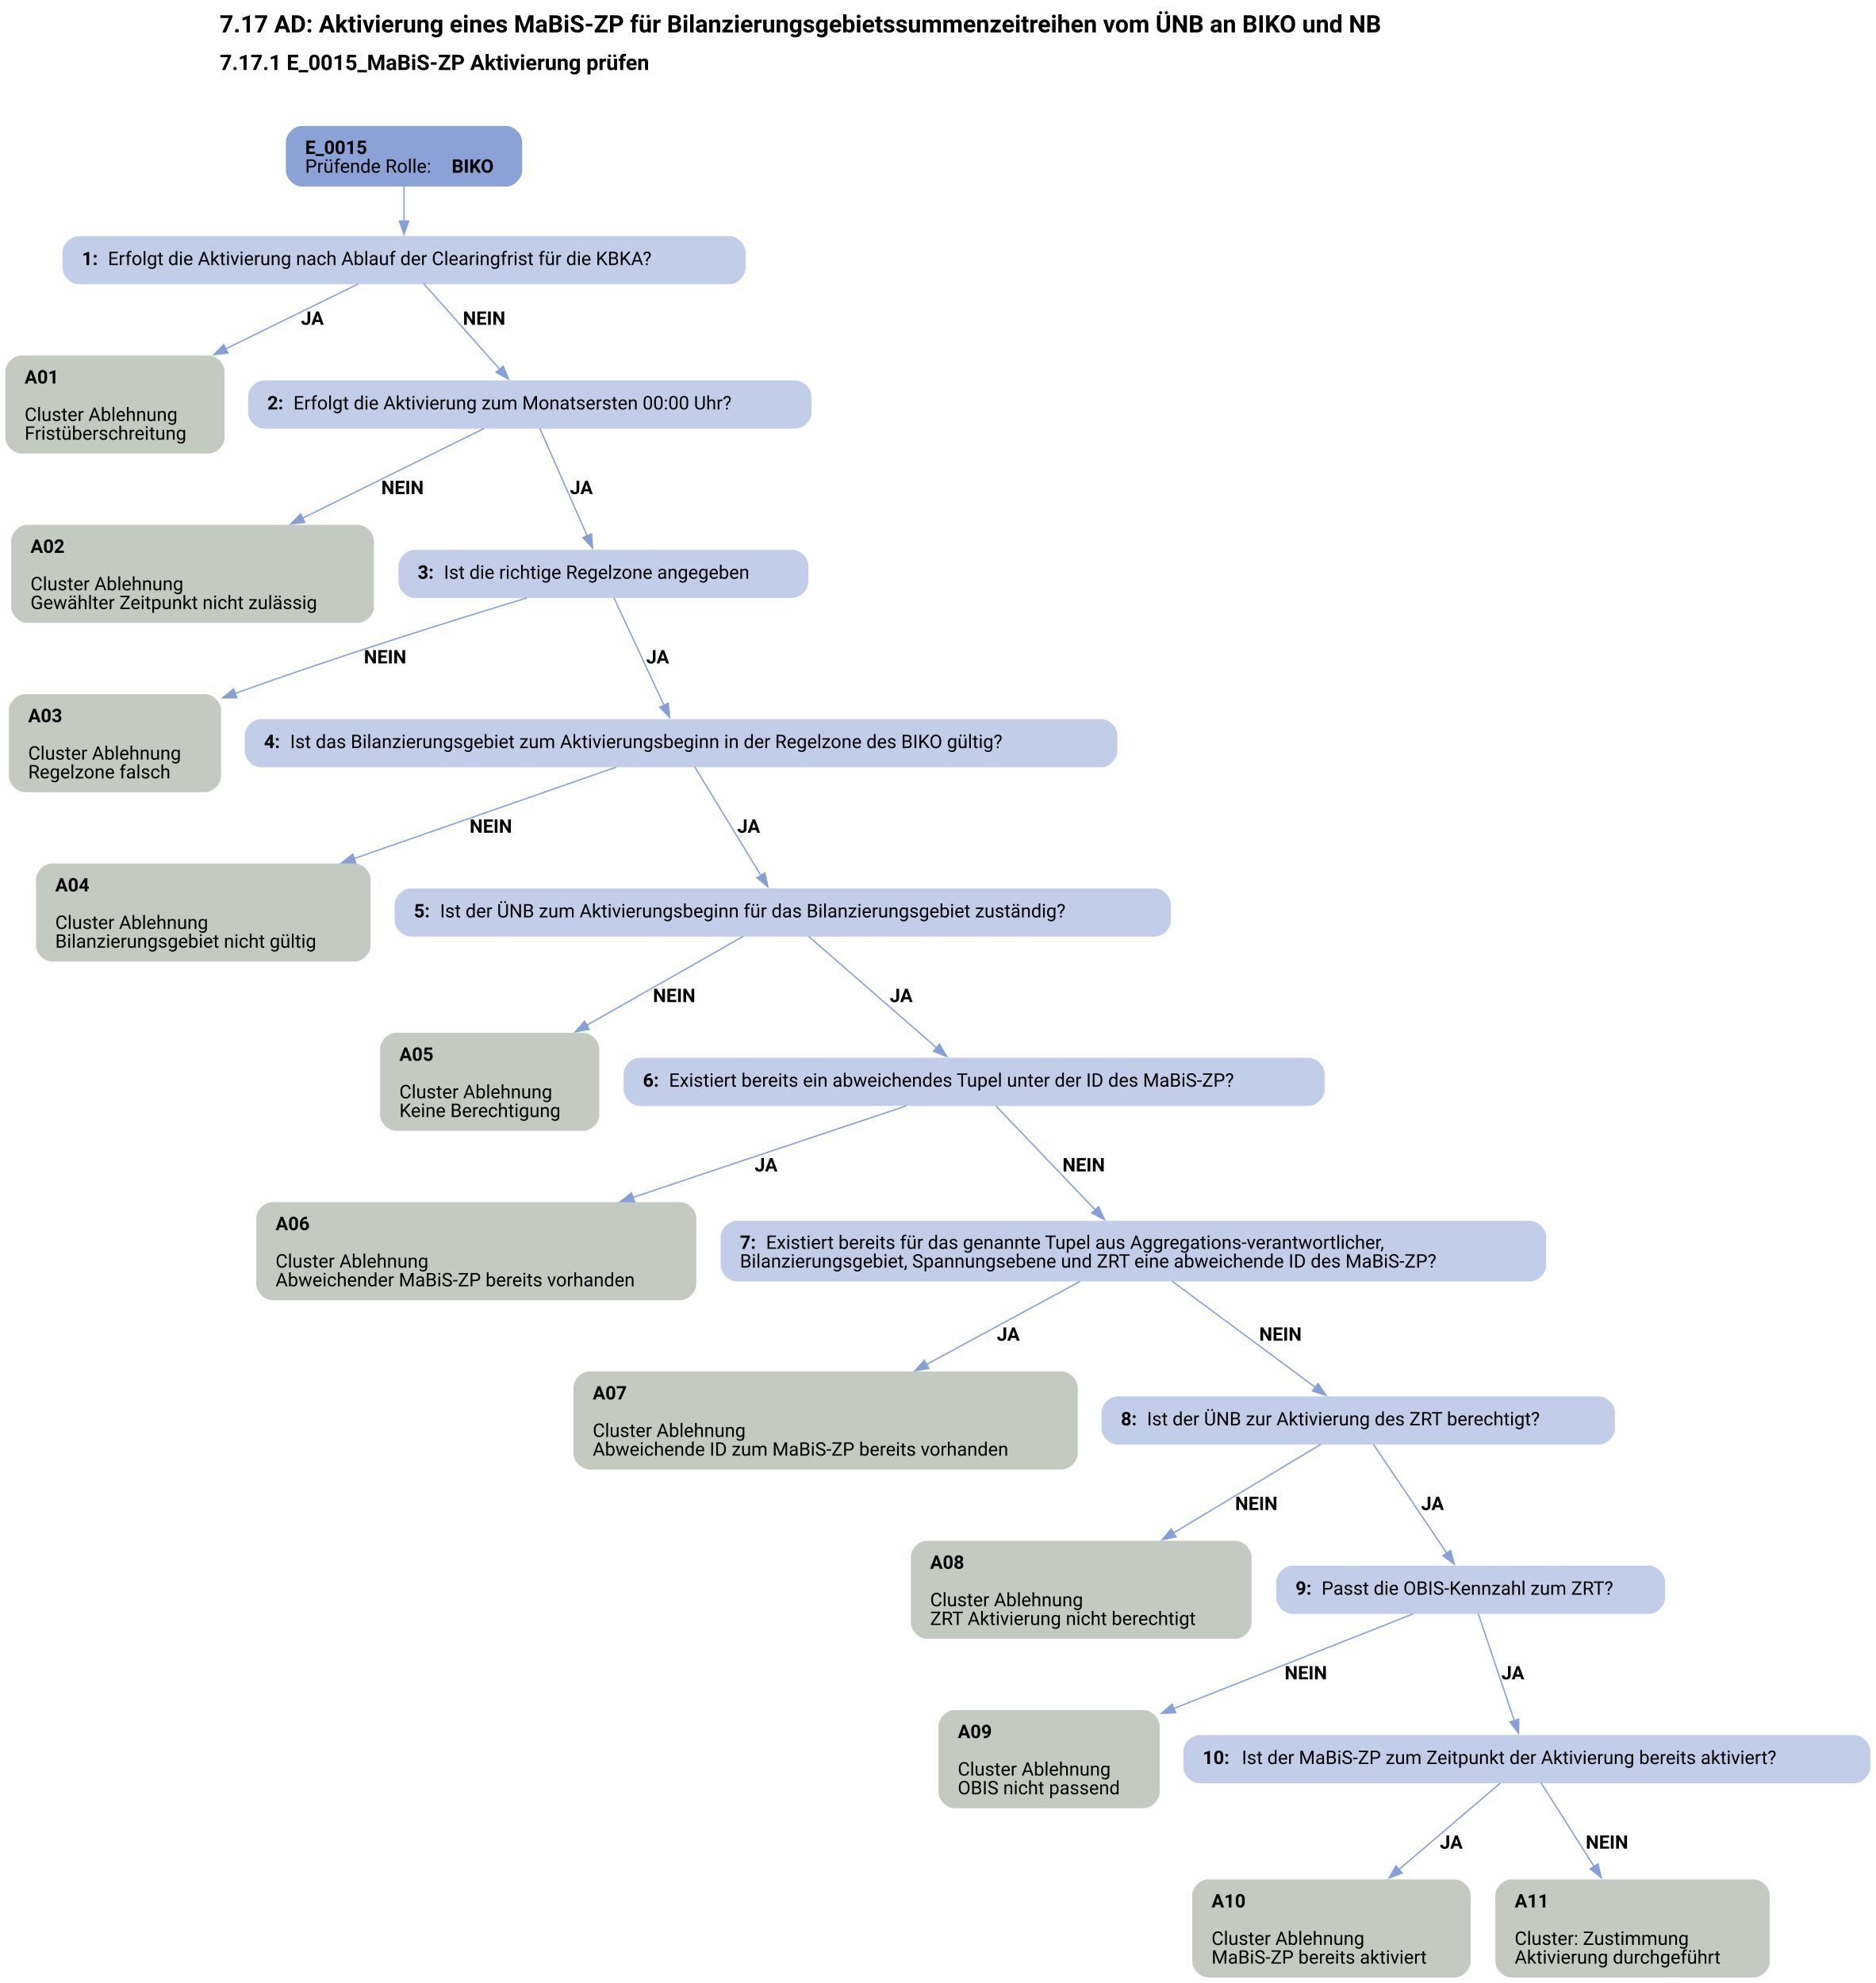
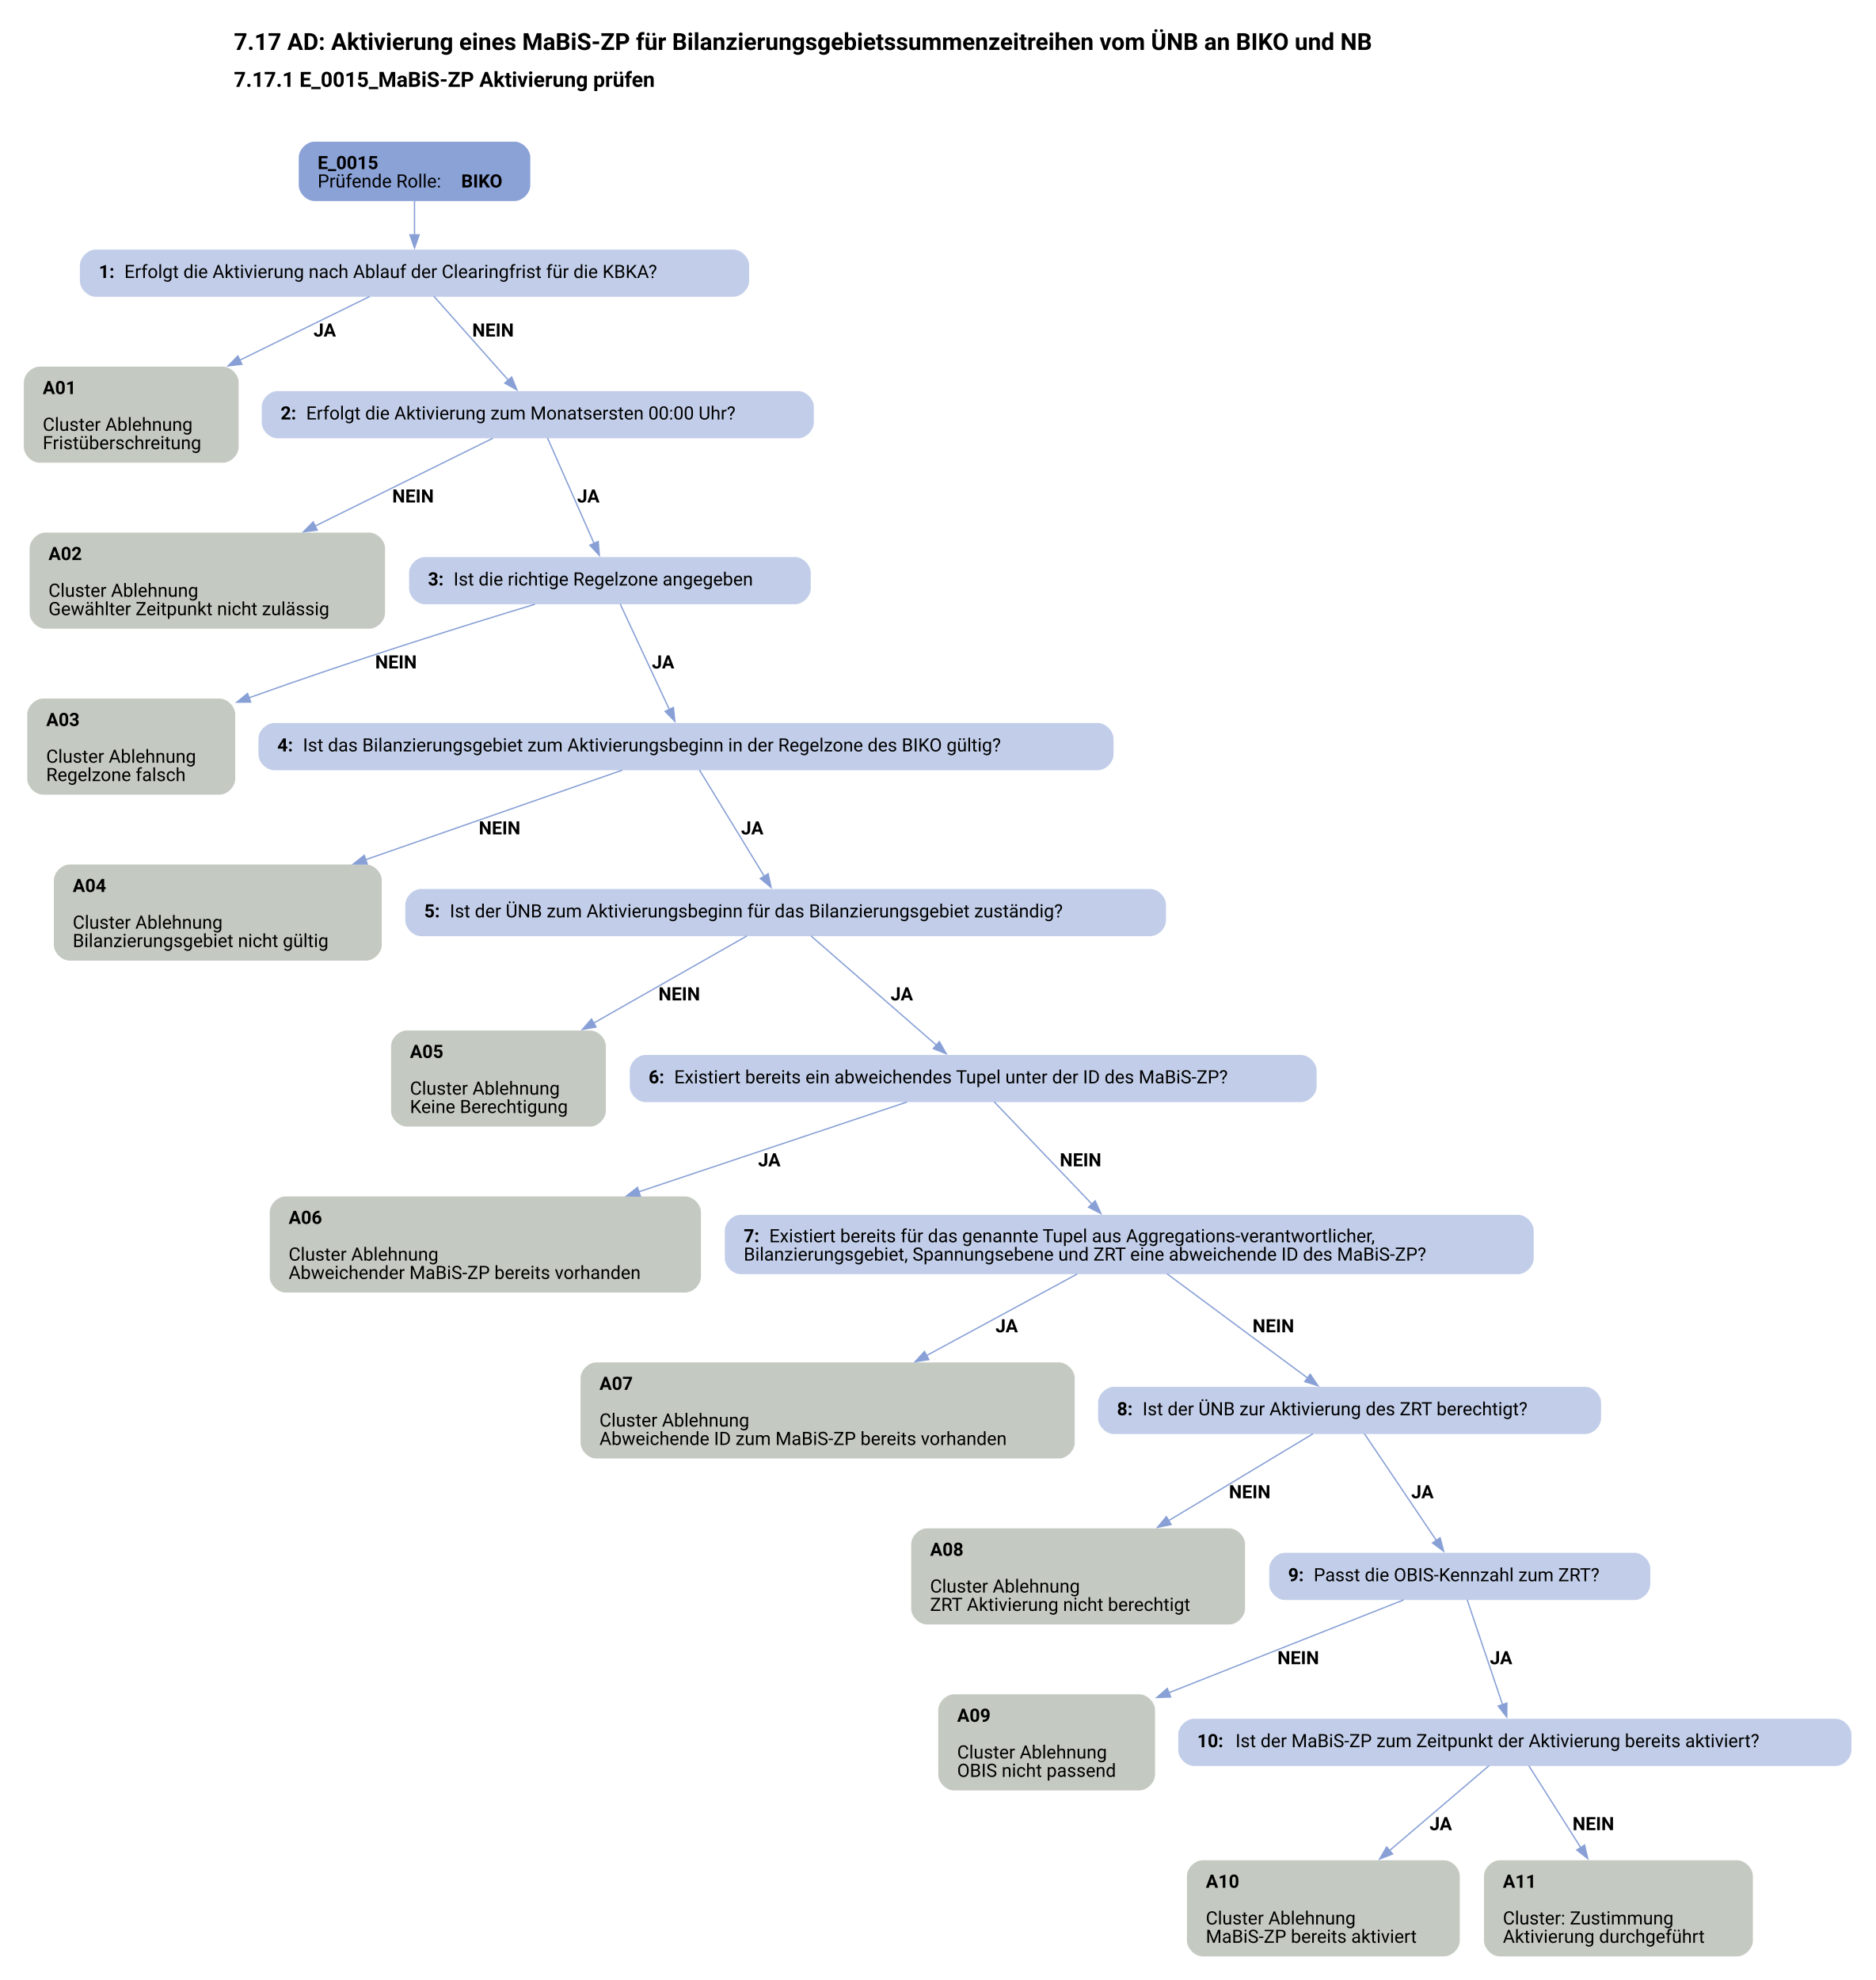
- <svg xmlns="http://www.w3.org/2000/svg" width="1362pt" height="1440pt" viewBox="0.00 0.00 1362.22 1440.00">
-   <g id="graph0" class="graph" transform="scale(0.971935 0.971935) rotate(0) translate(4 1477.58)">
+ <svg xmlns="http://www.w3.org/2000/svg" width="1364pt" height="1440pt" viewBox="0.00 0.00 1363.66 1440.00">
+   <g id="graph0" class="graph" transform="scale(0.953908 0.953908) rotate(0) translate(18 1491.58)">
    <text text-anchor="start" x="160.15" y="-1453.48" font-family="Roboto, sans-serif" font-weight="bold" font-size="18.00">7.17 AD: Aktivierung eines MaBiS-ZP für Bilanzierungsgebietssummenzeitreihen vom ÜNB an BIKO und NB</text>
    <text text-anchor="start" x="160.15" y="-1425.38" font-family="Roboto, sans-serif" font-weight="bold" font-size="16.00">7.17.1 E_0015_MaBiS-ZP Aktivierung prüfen</text>
    <g id="node1" class="node">
      <path fill="#8ba2d7" stroke="black" stroke-width="0" d="M374.17,-1383.58C374.17,-1383.58 221.62,-1383.58 221.62,-1383.58 215.62,-1383.58 209.62,-1377.58 209.62,-1371.58 209.62,-1371.58 209.62,-1350.3 209.62,-1350.3 209.62,-1344.3 215.62,-1338.3 221.62,-1338.3 221.62,-1338.3 374.17,-1338.3 374.17,-1338.3 380.17,-1338.3 386.17,-1344.3 386.17,-1350.3 386.17,-1350.3 386.17,-1371.58 386.17,-1371.58 386.17,-1377.58 380.17,-1383.58 374.17,-1383.58" />
      <text text-anchor="start" x="224.02" y="-1362.64" font-family="Roboto, sans-serif" font-weight="bold" font-size="14.00">E_0015</text>
      <text text-anchor="start" x="224.02" y="-1348.64" font-family="Roboto, sans-serif" font-size="14.00">Prüfende Rolle: </text>
      <text text-anchor="start" x="333.52" y="-1348.64" font-family="Roboto, sans-serif" font-weight="bold" font-size="14.00">BIKO</text>
    </g>
    <g id="node2" class="node">
      <path fill="#c2cee9" stroke="black" stroke-width="0" d="M541.05,-1301.3C541.05,-1301.3 54.75,-1301.3 54.75,-1301.3 48.75,-1301.3 42.75,-1295.3 42.75,-1289.3 42.75,-1289.3 42.75,-1277.3 42.75,-1277.3 42.75,-1271.3 48.75,-1265.3 54.75,-1265.3 54.75,-1265.3 541.05,-1265.3 541.05,-1265.3 547.05,-1265.3 553.05,-1271.3 553.05,-1277.3 553.05,-1277.3 553.05,-1289.3 553.05,-1289.3 553.05,-1295.3 547.05,-1301.3 541.05,-1301.3" />
      <text text-anchor="start" x="57.15" y="-1279.63" font-family="Roboto, sans-serif" font-weight="bold" font-size="14.00">1: </text>
      <text text-anchor="start" x="76.65" y="-1279.63" font-family="Roboto, sans-serif" font-size="14.00">Erfolgt die Aktivierung nach Ablauf der Clearingfrist für die KBKA?</text>
    </g>
    <g id="edge1" class="edge">
      <path fill="none" stroke="#88a0d6" d="M297.9,-1338.47C297.9,-1330.39 297.9,-1321.09 297.9,-1312.49" />
      <polygon fill="#88a0d6" stroke="#88a0d6" points="301.4,-1312.53 297.9,-1302.53 294.4,-1312.53 301.4,-1312.53" />
    </g>
    <g id="node3" class="node">
      <path fill="#c4cac1" stroke="black" stroke-width="0" d="M151.8,-1212.05C151.8,-1212.05 12,-1212.05 12,-1212.05 6,-1212.05 0,-1206.05 0,-1200.05 0,-1200.05 0,-1150.77 0,-1150.77 0,-1144.77 6,-1138.77 12,-1138.77 12,-1138.77 151.8,-1138.77 151.8,-1138.77 157.8,-1138.77 163.8,-1144.77 163.8,-1150.77 163.8,-1150.77 163.8,-1200.05 163.8,-1200.05 163.8,-1206.05 157.8,-1212.05 151.8,-1212.05" />
      <text text-anchor="start" x="14.4" y="-1191.11" font-family="Roboto, sans-serif" font-weight="bold" font-size="14.00">A01</text>
      <text text-anchor="start" x="14.4" y="-1163.11" font-family="Roboto, sans-serif" font-size="14.00">Cluster Ablehnung</text>
      <text text-anchor="start" x="14.4" y="-1149.11" font-family="Roboto, sans-serif" font-size="14.00">Fristüberschreitung</text>
    </g>
    <g id="edge2" class="edge">
      <path fill="none" stroke="#88a0d6" d="M263.67,-1265.52C237.04,-1252.46 198.94,-1233.79 164.49,-1216.9" />
      <polygon fill="#88a0d6" stroke="#88a0d6" points="166.29,-1213.88 155.77,-1212.62 163.21,-1220.17 166.29,-1213.88" />
      <text text-anchor="start" x="220.9" y="-1235" font-family="Roboto, sans-serif" font-weight="bold" font-size="14.00">JA</text>
    </g>
    <g id="node4" class="node">
      <path fill="#c2cee9" stroke="black" stroke-width="0" d="M590.42,-1193.41C590.42,-1193.41 193.38,-1193.41 193.38,-1193.41 187.38,-1193.41 181.38,-1187.41 181.38,-1181.41 181.38,-1181.41 181.38,-1169.41 181.38,-1169.41 181.38,-1163.41 187.38,-1157.41 193.38,-1157.41 193.38,-1157.41 590.42,-1157.41 590.42,-1157.41 596.42,-1157.41 602.42,-1163.41 602.42,-1169.41 602.42,-1169.41 602.42,-1181.41 602.42,-1181.41 602.42,-1187.41 596.42,-1193.41 590.42,-1193.41" />
      <text text-anchor="start" x="195.77" y="-1171.74" font-family="Roboto, sans-serif" font-weight="bold" font-size="14.00">2: </text>
      <text text-anchor="start" x="215.27" y="-1171.74" font-family="Roboto, sans-serif" font-size="14.00">Erfolgt die Aktivierung zum Monatsersten 00:00 Uhr?</text>
    </g>
    <g id="edge3" class="edge">
      <path fill="none" stroke="#88a0d6" d="M312.59,-1265.75C327.81,-1248.6 351.8,-1221.58 369.42,-1201.74" />
      <polygon fill="#88a0d6" stroke="#88a0d6" points="371.98,-1204.12 376,-1194.32 366.74,-1199.48 371.98,-1204.12" />
      <text text-anchor="start" x="341.9" y="-1235" font-family="Roboto, sans-serif" font-weight="bold" font-size="14.00">NEIN</text>
    </g>
    <g id="node5" class="node">
      <path fill="#c4cac1" stroke="black" stroke-width="0" d="M263.43,-1085.52C263.43,-1085.52 16.38,-1085.52 16.38,-1085.52 10.38,-1085.52 4.38,-1079.52 4.38,-1073.52 4.38,-1073.52 4.38,-1024.24 4.38,-1024.24 4.38,-1018.24 10.38,-1012.24 16.38,-1012.24 16.38,-1012.24 263.43,-1012.24 263.43,-1012.24 269.43,-1012.24 275.43,-1018.24 275.43,-1024.24 275.43,-1024.24 275.43,-1073.52 275.43,-1073.52 275.43,-1079.52 269.43,-1085.52 263.43,-1085.52" />
      <text text-anchor="start" x="18.78" y="-1064.58" font-family="Roboto, sans-serif" font-weight="bold" font-size="14.00">A02</text>
      <text text-anchor="start" x="18.78" y="-1036.58" font-family="Roboto, sans-serif" font-size="14.00">Cluster Ablehnung</text>
      <text text-anchor="start" x="18.78" y="-1022.58" font-family="Roboto, sans-serif" font-size="14.00">Gewählter Zeitpunkt nicht zulässig</text>
    </g>
    <g id="edge4" class="edge">
      <path fill="none" stroke="#88a0d6" d="M357.65,-1157.49C323,-1140.36 268.11,-1113.24 222.12,-1090.51" />
      <polygon fill="#88a0d6" stroke="#88a0d6" points="223.72,-1087.4 213.21,-1086.11 220.62,-1093.67 223.72,-1087.4" />
      <text text-anchor="start" x="280.9" y="-1108.47" font-family="Roboto, sans-serif" font-weight="bold" font-size="14.00">NEIN</text>
    </g>
    <g id="node6" class="node">
      <path fill="#c2cee9" stroke="black" stroke-width="0" d="M588.05,-1066.88C588.05,-1066.88 305.75,-1066.88 305.75,-1066.88 299.75,-1066.88 293.75,-1060.88 293.75,-1054.88 293.75,-1054.88 293.75,-1042.88 293.75,-1042.88 293.75,-1036.88 299.75,-1030.88 305.75,-1030.88 305.75,-1030.88 588.05,-1030.88 588.05,-1030.88 594.05,-1030.88 600.05,-1036.88 600.05,-1042.88 600.05,-1042.88 600.05,-1054.88 600.05,-1054.88 600.05,-1060.88 594.05,-1066.88 588.05,-1066.88" />
      <text text-anchor="start" x="308.15" y="-1045.2" font-family="Roboto, sans-serif" font-weight="bold" font-size="14.00">3: </text>
      <text text-anchor="start" x="327.65" y="-1045.2" font-family="Roboto, sans-serif" font-size="14.00">Ist die richtige Regelzone angegeben</text>
    </g>
    <g id="edge5" class="edge">
      <path fill="none" stroke="#88a0d6" d="M399.32,-1157.62C408.42,-1137 423.98,-1101.78 434.82,-1077.24" />
      <polygon fill="#88a0d6" stroke="#88a0d6" points="437.97,-1078.75 438.81,-1068.19 431.57,-1075.92 437.97,-1078.75" />
      <text text-anchor="start" x="421.9" y="-1108.47" font-family="Roboto, sans-serif" font-weight="bold" font-size="14.00">JA</text>
    </g>
    <g id="node7" class="node">
      <path fill="#c4cac1" stroke="black" stroke-width="0" d="M149.18,-958.99C149.18,-958.99 14.62,-958.99 14.62,-958.99 8.62,-958.99 2.62,-952.99 2.62,-946.99 2.62,-946.99 2.62,-897.71 2.62,-897.71 2.62,-891.71 8.62,-885.71 14.62,-885.71 14.62,-885.71 149.18,-885.71 149.18,-885.71 155.18,-885.71 161.18,-891.71 161.18,-897.71 161.18,-897.71 161.18,-946.99 161.18,-946.99 161.18,-952.99 155.18,-958.99 149.18,-958.99" />
      <text text-anchor="start" x="17.03" y="-938.05" font-family="Roboto, sans-serif" font-weight="bold" font-size="14.00">A03</text>
      <text text-anchor="start" x="17.03" y="-910.05" font-family="Roboto, sans-serif" font-size="14.00">Cluster Ablehnung</text>
      <text text-anchor="start" x="17.03" y="-896.05" font-family="Roboto, sans-serif" font-size="14.00">Regelzone falsch</text>
    </g>
    <g id="edge6" class="edge">
      <path fill="none" stroke="#88a0d6" d="M389.72,-1030.89C335.72,-1014.54 252.35,-988.51 171.33,-959.43" />
      <polygon fill="#88a0d6" stroke="#88a0d6" points="172.96,-956.3 162.37,-956.2 170.59,-962.89 172.96,-956.3" />
      <text text-anchor="start" x="267.9" y="-981.94" font-family="Roboto, sans-serif" font-weight="bold" font-size="14.00">NEIN</text>
    </g>
    <g id="node8" class="node">
      <path fill="#c2cee9" stroke="black" stroke-width="0" d="M818.92,-940.35C818.92,-940.35 190.88,-940.35 190.88,-940.35 184.88,-940.35 178.88,-934.35 178.88,-928.35 178.88,-928.35 178.88,-916.35 178.88,-916.35 178.88,-910.35 184.88,-904.35 190.88,-904.35 190.88,-904.35 818.92,-904.35 818.92,-904.35 824.92,-904.35 830.92,-910.35 830.92,-916.35 830.92,-916.35 830.92,-928.35 830.92,-928.35 830.92,-934.35 824.92,-940.35 818.92,-940.35" />
      <text text-anchor="start" x="193.27" y="-918.67" font-family="Roboto, sans-serif" font-weight="bold" font-size="14.00">4: </text>
      <text text-anchor="start" x="212.77" y="-918.67" font-family="Roboto, sans-serif" font-size="14.00">Ist das Bilanzierungsgebiet zum Aktivierungsbeginn in der Regelzone des BIKO gültig?</text>
    </g>
    <g id="edge7" class="edge">
      <path fill="none" stroke="#88a0d6" d="M454.72,-1031.09C464.32,-1010.47 480.73,-975.25 492.16,-950.71" />
      <polygon fill="#88a0d6" stroke="#88a0d6" points="495.33,-952.19 496.38,-941.65 488.98,-949.24 495.33,-952.19" />
      <text text-anchor="start" x="478.9" y="-981.94" font-family="Roboto, sans-serif" font-weight="bold" font-size="14.00">JA</text>
    </g>
    <g id="node9" class="node">
      <path fill="#c4cac1" stroke="black" stroke-width="0" d="M260.93,-832.46C260.93,-832.46 34.88,-832.46 34.88,-832.46 28.88,-832.46 22.88,-826.46 22.88,-820.46 22.88,-820.46 22.88,-771.18 22.88,-771.18 22.88,-765.18 28.88,-759.18 34.88,-759.18 34.88,-759.18 260.93,-759.18 260.93,-759.18 266.93,-759.18 272.93,-765.18 272.93,-771.18 272.93,-771.18 272.93,-820.46 272.93,-820.46 272.93,-826.46 266.93,-832.46 260.93,-832.46" />
      <text text-anchor="start" x="37.28" y="-811.52" font-family="Roboto, sans-serif" font-weight="bold" font-size="14.00">A04</text>
      <text text-anchor="start" x="37.28" y="-783.52" font-family="Roboto, sans-serif" font-size="14.00">Cluster Ablehnung</text>
      <text text-anchor="start" x="37.28" y="-769.52" font-family="Roboto, sans-serif" font-size="14.00">Bilanzierungsgebiet nicht gültig</text>
    </g>
    <g id="edge8" class="edge">
      <path fill="none" stroke="#88a0d6" d="M456.38,-904.43C406.36,-886.98 326.59,-859.15 260.7,-836.17" />
      <polygon fill="#88a0d6" stroke="#88a0d6" points="261.85,-832.86 251.26,-832.87 259.55,-839.47 261.85,-832.86" />
      <text text-anchor="start" x="346.9" y="-855.41" font-family="Roboto, sans-serif" font-weight="bold" font-size="14.00">NEIN</text>
    </g>
    <g id="node10" class="node">
      <path fill="#c2cee9" stroke="black" stroke-width="0" d="M858.92,-813.82C858.92,-813.82 302.88,-813.82 302.88,-813.82 296.88,-813.82 290.88,-807.82 290.88,-801.82 290.88,-801.82 290.88,-789.82 290.88,-789.82 290.88,-783.82 296.88,-777.82 302.88,-777.82 302.88,-777.82 858.92,-777.82 858.92,-777.82 864.92,-777.82 870.92,-783.82 870.92,-789.82 870.92,-789.82 870.92,-801.82 870.92,-801.82 870.92,-807.82 864.92,-813.82 858.92,-813.82" />
      <text text-anchor="start" x="305.27" y="-792.14" font-family="Roboto, sans-serif" font-weight="bold" font-size="14.00">5: </text>
      <text text-anchor="start" x="324.77" y="-792.14" font-family="Roboto, sans-serif" font-size="14.00">Ist der ÜNB zum Aktivierungsbeginn für das Bilanzierungsgebiet zuständig?</text>
    </g>
    <g id="edge9" class="edge">
      <path fill="none" stroke="#88a0d6" d="M515.15,-904.56C527.84,-883.76 549.61,-848.08 564.61,-823.52" />
      <polygon fill="#88a0d6" stroke="#88a0d6" points="567.56,-825.4 569.78,-815.04 561.58,-821.75 567.56,-825.4" />
      <text text-anchor="start" x="546.9" y="-855.41" font-family="Roboto, sans-serif" font-weight="bold" font-size="14.00">JA</text>
    </g>
    <g id="node11" class="node">
      <path fill="#c4cac1" stroke="black" stroke-width="0" d="M431.8,-705.93C431.8,-705.93 292,-705.93 292,-705.93 286,-705.93 280,-699.93 280,-693.93 280,-693.93 280,-644.65 280,-644.65 280,-638.65 286,-632.65 292,-632.65 292,-632.65 431.8,-632.65 431.8,-632.65 437.8,-632.65 443.8,-638.65 443.8,-644.65 443.8,-644.65 443.8,-693.93 443.8,-693.93 443.8,-699.93 437.8,-705.93 431.8,-705.93" />
      <text text-anchor="start" x="294.4" y="-684.99" font-family="Roboto, sans-serif" font-weight="bold" font-size="14.00">A05</text>
      <text text-anchor="start" x="294.4" y="-656.99" font-family="Roboto, sans-serif" font-size="14.00">Cluster Ablehnung</text>
      <text text-anchor="start" x="294.4" y="-642.99" font-family="Roboto, sans-serif" font-size="14.00">Keine Berechtigung</text>
    </g>
    <g id="edge10" class="edge">
      <path fill="none" stroke="#88a0d6" d="M551.36,-778.03C521.55,-761.07 474.35,-734.23 434.52,-711.58" />
      <polygon fill="#88a0d6" stroke="#88a0d6" points="436.3,-708.57 425.88,-706.67 432.84,-714.66 436.3,-708.57" />
      <text text-anchor="start" x="483.9" y="-728.88" font-family="Roboto, sans-serif" font-weight="bold" font-size="14.00">NEIN</text>
    </g>
    <g id="node12" class="node">
      <path fill="#c2cee9" stroke="black" stroke-width="0" d="M973.8,-687.29C973.8,-687.29 474,-687.29 474,-687.29 468,-687.29 462,-681.29 462,-675.29 462,-675.29 462,-663.29 462,-663.29 462,-657.29 468,-651.29 474,-651.29 474,-651.29 973.8,-651.29 973.8,-651.29 979.8,-651.29 985.8,-657.29 985.8,-663.29 985.8,-663.29 985.8,-675.29 985.8,-675.29 985.8,-681.29 979.8,-687.29 973.8,-687.29" />
      <text text-anchor="start" x="476.4" y="-665.62" font-family="Roboto, sans-serif" font-weight="bold" font-size="14.00">6: </text>
      <text text-anchor="start" x="495.9" y="-665.62" font-family="Roboto, sans-serif" font-size="14.00">Existiert bereits ein abweichendes Tupel unter der ID des MaBiS-ZP?</text>
    </g>
    <g id="edge11" class="edge">
      <path fill="none" stroke="#88a0d6" d="M600.19,-778.03C624.81,-756.58 667.61,-719.31 695.85,-694.72" />
      <polygon fill="#88a0d6" stroke="#88a0d6" points="698.08,-697.42 703.32,-688.21 693.48,-692.14 698.08,-697.42" />
      <text text-anchor="start" x="660.9" y="-728.88" font-family="Roboto, sans-serif" font-weight="bold" font-size="14.00">JA</text>
    </g>
    <g id="node13" class="node">
      <path fill="#c4cac1" stroke="black" stroke-width="0" d="M504.3,-579.4C504.3,-579.4 199.5,-579.4 199.5,-579.4 193.5,-579.4 187.5,-573.4 187.5,-567.4 187.5,-567.4 187.5,-518.12 187.5,-518.12 187.5,-512.12 193.5,-506.12 199.5,-506.12 199.5,-506.12 504.3,-506.12 504.3,-506.12 510.3,-506.12 516.3,-512.12 516.3,-518.12 516.3,-518.12 516.3,-567.4 516.3,-567.4 516.3,-573.4 510.3,-579.4 504.3,-579.4" />
      <text text-anchor="start" x="201.9" y="-558.46" font-family="Roboto, sans-serif" font-weight="bold" font-size="14.00">A06</text>
      <text text-anchor="start" x="201.9" y="-530.46" font-family="Roboto, sans-serif" font-size="14.00">Cluster Ablehnung</text>
      <text text-anchor="start" x="201.9" y="-516.46" font-family="Roboto, sans-serif" font-size="14.00">Abweichender MaBiS-ZP bereits vorhanden</text>
    </g>
    <g id="edge12" class="edge">
      <path fill="none" stroke="#88a0d6" d="M673.34,-651.37C621.11,-633.88 537.75,-605.98 469.01,-582.96" />
      <polygon fill="#88a0d6" stroke="#88a0d6" points="470.14,-579.65 459.55,-579.8 467.92,-586.29 470.14,-579.65" />
      <text text-anchor="start" x="559.9" y="-602.35" font-family="Roboto, sans-serif" font-weight="bold" font-size="14.00">JA</text>
    </g>
    <g id="node14" class="node">
      <path fill="#c2cee9" stroke="black" stroke-width="0" d="M1139.3,-565.4C1139.3,-565.4 546.5,-565.4 546.5,-565.4 540.5,-565.4 534.5,-559.4 534.5,-553.4 534.5,-553.4 534.5,-532.12 534.5,-532.12 534.5,-526.12 540.5,-520.12 546.5,-520.12 546.5,-520.12 1139.3,-520.12 1139.3,-520.12 1145.3,-520.12 1151.3,-526.12 1151.3,-532.12 1151.3,-532.12 1151.3,-553.4 1151.3,-553.4 1151.3,-559.4 1145.3,-565.4 1139.3,-565.4" />
      <text text-anchor="start" x="548.9" y="-544.46" font-family="Roboto, sans-serif" font-weight="bold" font-size="14.00">7: </text>
      <text text-anchor="start" x="568.4" y="-544.46" font-family="Roboto, sans-serif" font-size="14.00">Existiert bereits für das genannte Tupel aus Aggregations-verantwortlicher,</text>
      <text text-anchor="start" x="548.9" y="-530.46" font-family="Roboto, sans-serif" font-size="14.00">Bilanzierungsgebiet, Spannungsebene und ZRT eine abweichende ID des MaBiS-ZP?</text>
    </g>
    <g id="edge13" class="edge">
      <path fill="none" stroke="#88a0d6" d="M739.95,-651.5C759.02,-631.54 791.18,-597.89 814.48,-573.5" />
      <polygon fill="#88a0d6" stroke="#88a0d6" points="816.9,-576.03 821.28,-566.39 811.84,-571.2 816.9,-576.03" />
      <text text-anchor="start" x="789.9" y="-602.35" font-family="Roboto, sans-serif" font-weight="bold" font-size="14.00">NEIN</text>
    </g>
    <g id="node15" class="node">
      <path fill="#c4cac1" stroke="black" stroke-width="0" d="M789.3,-452.87C789.3,-452.87 436.5,-452.87 436.5,-452.87 430.5,-452.87 424.5,-446.87 424.5,-440.87 424.5,-440.87 424.5,-391.59 424.5,-391.59 424.5,-385.59 430.5,-379.59 436.5,-379.59 436.5,-379.59 789.3,-379.59 789.3,-379.59 795.3,-379.59 801.3,-385.59 801.3,-391.59 801.3,-391.59 801.3,-440.87 801.3,-440.87 801.3,-446.87 795.3,-452.87 789.3,-452.87" />
      <text text-anchor="start" x="438.9" y="-431.93" font-family="Roboto, sans-serif" font-weight="bold" font-size="14.00">A07</text>
      <text text-anchor="start" x="438.9" y="-403.93" font-family="Roboto, sans-serif" font-size="14.00">Cluster Ablehnung</text>
      <text text-anchor="start" x="438.9" y="-389.93" font-family="Roboto, sans-serif" font-size="14.00">Abweichende ID zum MaBiS-ZP bereits vorhanden</text>
    </g>
    <g id="edge14" class="edge">
      <path fill="none" stroke="#88a0d6" d="M803.1,-520.21C771.59,-503.15 726.66,-478.82 688.38,-458.1" />
      <polygon fill="#88a0d6" stroke="#88a0d6" points="690.08,-455.04 679.62,-453.36 686.75,-461.2 690.08,-455.04" />
      <text text-anchor="start" x="740.9" y="-475.82" font-family="Roboto, sans-serif" font-weight="bold" font-size="14.00">JA</text>
    </g>
    <g id="node16" class="node">
      <path fill="#c2cee9" stroke="black" stroke-width="0" d="M1190.67,-434.23C1190.67,-434.23 831.12,-434.23 831.12,-434.23 825.12,-434.23 819.12,-428.23 819.12,-422.23 819.12,-422.23 819.12,-410.23 819.12,-410.23 819.12,-404.23 825.12,-398.23 831.12,-398.23 831.12,-398.23 1190.67,-398.23 1190.67,-398.23 1196.67,-398.23 1202.67,-404.23 1202.67,-410.23 1202.67,-410.23 1202.67,-422.23 1202.67,-422.23 1202.67,-428.23 1196.67,-434.23 1190.67,-434.23" />
      <text text-anchor="start" x="833.52" y="-412.55" font-family="Roboto, sans-serif" font-weight="bold" font-size="14.00">8: </text>
      <text text-anchor="start" x="853.02" y="-412.55" font-family="Roboto, sans-serif" font-size="14.00">Ist der ÜNB zur Aktivierung des ZRT berechtigt?</text>
    </g>
    <g id="edge15" class="edge">
      <path fill="none" stroke="#88a0d6" d="M871.78,-520.35C901.62,-498.23 948.08,-463.79 978.99,-440.88" />
      <polygon fill="#88a0d6" stroke="#88a0d6" points="980.89,-443.83 986.83,-435.07 976.72,-438.21 980.89,-443.83" />
      <text text-anchor="start" x="936.9" y="-475.82" font-family="Roboto, sans-serif" font-weight="bold" font-size="14.00">NEIN</text>
    </g>
    <g id="node17" class="node">
      <path fill="#c4cac1" stroke="black" stroke-width="0" d="M919.17,-326.34C919.17,-326.34 688.62,-326.34 688.62,-326.34 682.62,-326.34 676.62,-320.34 676.62,-314.34 676.62,-314.34 676.62,-265.06 676.62,-265.06 676.62,-259.06 682.62,-253.06 688.62,-253.06 688.62,-253.06 919.17,-253.06 919.17,-253.06 925.17,-253.06 931.17,-259.06 931.17,-265.06 931.17,-265.06 931.17,-314.34 931.17,-314.34 931.17,-320.34 925.17,-326.34 919.17,-326.34" />
      <text text-anchor="start" x="691.02" y="-305.4" font-family="Roboto, sans-serif" font-weight="bold" font-size="14.00">A08</text>
      <text text-anchor="start" x="691.02" y="-277.4" font-family="Roboto, sans-serif" font-size="14.00">Cluster Ablehnung</text>
      <text text-anchor="start" x="691.02" y="-263.4" font-family="Roboto, sans-serif" font-size="14.00">ZRT Aktivierung nicht berechtigt</text>
    </g>
    <g id="edge16" class="edge">
      <path fill="none" stroke="#88a0d6" d="M982.98,-398.44C954.8,-381.48 910.19,-354.64 872.54,-331.99" />
      <polygon fill="#88a0d6" stroke="#88a0d6" points="874.8,-329.27 864.43,-327.11 871.19,-335.27 874.8,-329.27" />
      <text text-anchor="start" x="918.9" y="-349.29" font-family="Roboto, sans-serif" font-weight="bold" font-size="14.00">NEIN</text>
    </g>
    <g id="node18" class="node">
      <path fill="#c2cee9" stroke="black" stroke-width="0" d="M1228.18,-307.7C1228.18,-307.7 961.63,-307.7 961.63,-307.7 955.63,-307.7 949.63,-301.7 949.63,-295.7 949.63,-295.7 949.63,-283.7 949.63,-283.7 949.63,-277.7 955.63,-271.7 961.63,-271.7 961.63,-271.7 1228.18,-271.7 1228.18,-271.7 1234.18,-271.7 1240.18,-277.7 1240.18,-283.7 1240.18,-283.7 1240.18,-295.7 1240.18,-295.7 1240.18,-301.7 1234.18,-307.7 1228.18,-307.7" />
      <text text-anchor="start" x="964.03" y="-286.02" font-family="Roboto, sans-serif" font-weight="bold" font-size="14.00">9: </text>
      <text text-anchor="start" x="983.53" y="-286.02" font-family="Roboto, sans-serif" font-size="14.00">Passt die OBIS-Kennzahl zum ZRT?</text>
    </g>
    <g id="edge17" class="edge">
      <path fill="none" stroke="#88a0d6" d="M1022.23,-398.44C1036.32,-377.55 1060.54,-341.64 1077.11,-317.07" />
      <polygon fill="#88a0d6" stroke="#88a0d6" points="1079.95,-319.13 1082.64,-308.88 1074.14,-315.21 1079.95,-319.13" />
      <text text-anchor="start" x="1057.9" y="-349.29" font-family="Roboto, sans-serif" font-weight="bold" font-size="14.00">JA</text>
    </g>
    <g id="node19" class="node">
      <path fill="#c4cac1" stroke="black" stroke-width="0" d="M850.55,-199.81C850.55,-199.81 709.25,-199.81 709.25,-199.81 703.25,-199.81 697.25,-193.81 697.25,-187.81 697.25,-187.81 697.25,-138.53 697.25,-138.53 697.25,-132.53 703.25,-126.53 709.25,-126.53 709.25,-126.53 850.55,-126.53 850.55,-126.53 856.55,-126.53 862.55,-132.53 862.55,-138.53 862.55,-138.53 862.55,-187.81 862.55,-187.81 862.55,-193.81 856.55,-199.81 850.55,-199.81" />
      <text text-anchor="start" x="711.65" y="-178.87" font-family="Roboto, sans-serif" font-weight="bold" font-size="14.00">A09</text>
      <text text-anchor="start" x="711.65" y="-150.87" font-family="Roboto, sans-serif" font-size="14.00">Cluster Ablehnung</text>
      <text text-anchor="start" x="711.65" y="-136.87" font-family="Roboto, sans-serif" font-size="14.00">OBIS nicht passend</text>
    </g>
    <g id="edge18" class="edge">
      <path fill="none" stroke="#88a0d6" d="M1052.09,-271.78C1006.31,-253.68 932.29,-224.41 872.99,-200.97" />
      <polygon fill="#88a0d6" stroke="#88a0d6" points="874.47,-197.79 863.88,-197.37 871.9,-204.3 874.47,-197.79" />
      <text text-anchor="start" x="955.9" y="-222.76" font-family="Roboto, sans-serif" font-weight="bold" font-size="14.00">NEIN</text>
    </g>
    <g id="node20" class="node">
      <path fill="#c2cee9" stroke="black" stroke-width="0" d="M1381.55,-181.17C1381.55,-181.17 892.25,-181.17 892.25,-181.17 886.25,-181.17 880.25,-175.17 880.25,-169.17 880.25,-169.17 880.25,-157.17 880.25,-157.17 880.25,-151.17 886.25,-145.17 892.25,-145.17 892.25,-145.17 1381.55,-145.17 1381.55,-145.17 1387.55,-145.17 1393.55,-151.17 1393.55,-157.17 1393.55,-157.17 1393.55,-169.17 1393.55,-169.17 1393.55,-175.17 1387.55,-181.17 1381.55,-181.17" />
      <text text-anchor="start" x="894.65" y="-159.5" font-family="Roboto, sans-serif" font-weight="bold" font-size="14.00">10: </text>
      <text text-anchor="start" x="923.9" y="-159.5" font-family="Roboto, sans-serif" font-size="14.00">Ist der MaBiS-ZP zum Zeitpunkt der Aktivierung bereits aktiviert?</text>
    </g>
    <g id="edge19" class="edge">
      <path fill="none" stroke="#88a0d6" d="M1100.56,-271.91C1107.48,-251.39 1119.29,-216.39 1127.56,-191.86" />
      <polygon fill="#88a0d6" stroke="#88a0d6" points="1130.83,-193.12 1130.71,-182.53 1124.2,-190.89 1130.83,-193.12" />
      <text text-anchor="start" x="1117.9" y="-222.76" font-family="Roboto, sans-serif" font-weight="bold" font-size="14.00">JA</text>
    </g>
    <g id="node21" class="node">
      <path fill="#c4cac1" stroke="black" stroke-width="0" d="M1082.92,-73.28C1082.92,-73.28 898.88,-73.28 898.88,-73.28 892.88,-73.28 886.88,-67.28 886.88,-61.28 886.88,-61.28 886.88,-12 886.88,-12 886.88,-6 892.88,0 898.88,0 898.88,0 1082.92,0 1082.92,0 1088.92,0 1094.92,-6 1094.92,-12 1094.92,-12 1094.92,-61.28 1094.92,-61.28 1094.92,-67.28 1088.92,-73.28 1082.92,-73.28" />
      <text text-anchor="start" x="901.27" y="-52.34" font-family="Roboto, sans-serif" font-weight="bold" font-size="14.00">A10</text>
      <text text-anchor="start" x="901.27" y="-24.34" font-family="Roboto, sans-serif" font-size="14.00">Cluster Ablehnung</text>
      <text text-anchor="start" x="901.27" y="-10.34" font-family="Roboto, sans-serif" font-size="14.00">MaBiS-ZP bereits aktiviert</text>
    </g>
    <g id="edge20" class="edge">
      <path fill="none" stroke="#88a0d6" d="M1117.21,-145.38C1097.84,-128.85 1067.46,-102.94 1041.34,-80.67" />
      <polygon fill="#88a0d6" stroke="#88a0d6" points="1043.71,-78.08 1033.83,-74.25 1039.16,-83.41 1043.71,-78.08" />
      <text text-anchor="start" x="1071.9" y="-96.23" font-family="Roboto, sans-serif" font-weight="bold" font-size="14.00">JA</text>
    </g>
    <g id="node22" class="node">
      <path fill="#c4cac1" stroke="black" stroke-width="0" d="M1306.43,-73.28C1306.43,-73.28 1125.38,-73.28 1125.38,-73.28 1119.38,-73.28 1113.38,-67.28 1113.38,-61.28 1113.38,-61.28 1113.38,-12 1113.38,-12 1113.38,-6 1119.38,0 1125.38,0 1125.38,0 1306.43,0 1306.43,0 1312.43,0 1318.43,-6 1318.43,-12 1318.43,-12 1318.43,-61.28 1318.43,-61.28 1318.43,-67.28 1312.43,-73.28 1306.43,-73.28" />
      <text text-anchor="start" x="1127.78" y="-52.34" font-family="Roboto, sans-serif" font-weight="bold" font-size="14.00">A11</text>
      <text text-anchor="start" x="1127.78" y="-24.34" font-family="Roboto, sans-serif" font-size="14.00">Cluster: Zustimmung</text>
      <text text-anchor="start" x="1127.78" y="-10.34" font-family="Roboto, sans-serif" font-size="14.00">Aktivierung durchgeführt</text>
    </g>
    <g id="edge21" class="edge">
      <path fill="none" stroke="#88a0d6" d="M1147.55,-145.38C1157.72,-129.36 1173.48,-104.51 1187.31,-82.71" />
      <polygon fill="#88a0d6" stroke="#88a0d6" points="1190.08,-84.87 1192.48,-74.55 1184.17,-81.12 1190.08,-84.87" />
      <text text-anchor="start" x="1180.9" y="-96.23" font-family="Roboto, sans-serif" font-weight="bold" font-size="14.00">NEIN</text>
    </g>
  </g>
</svg>
